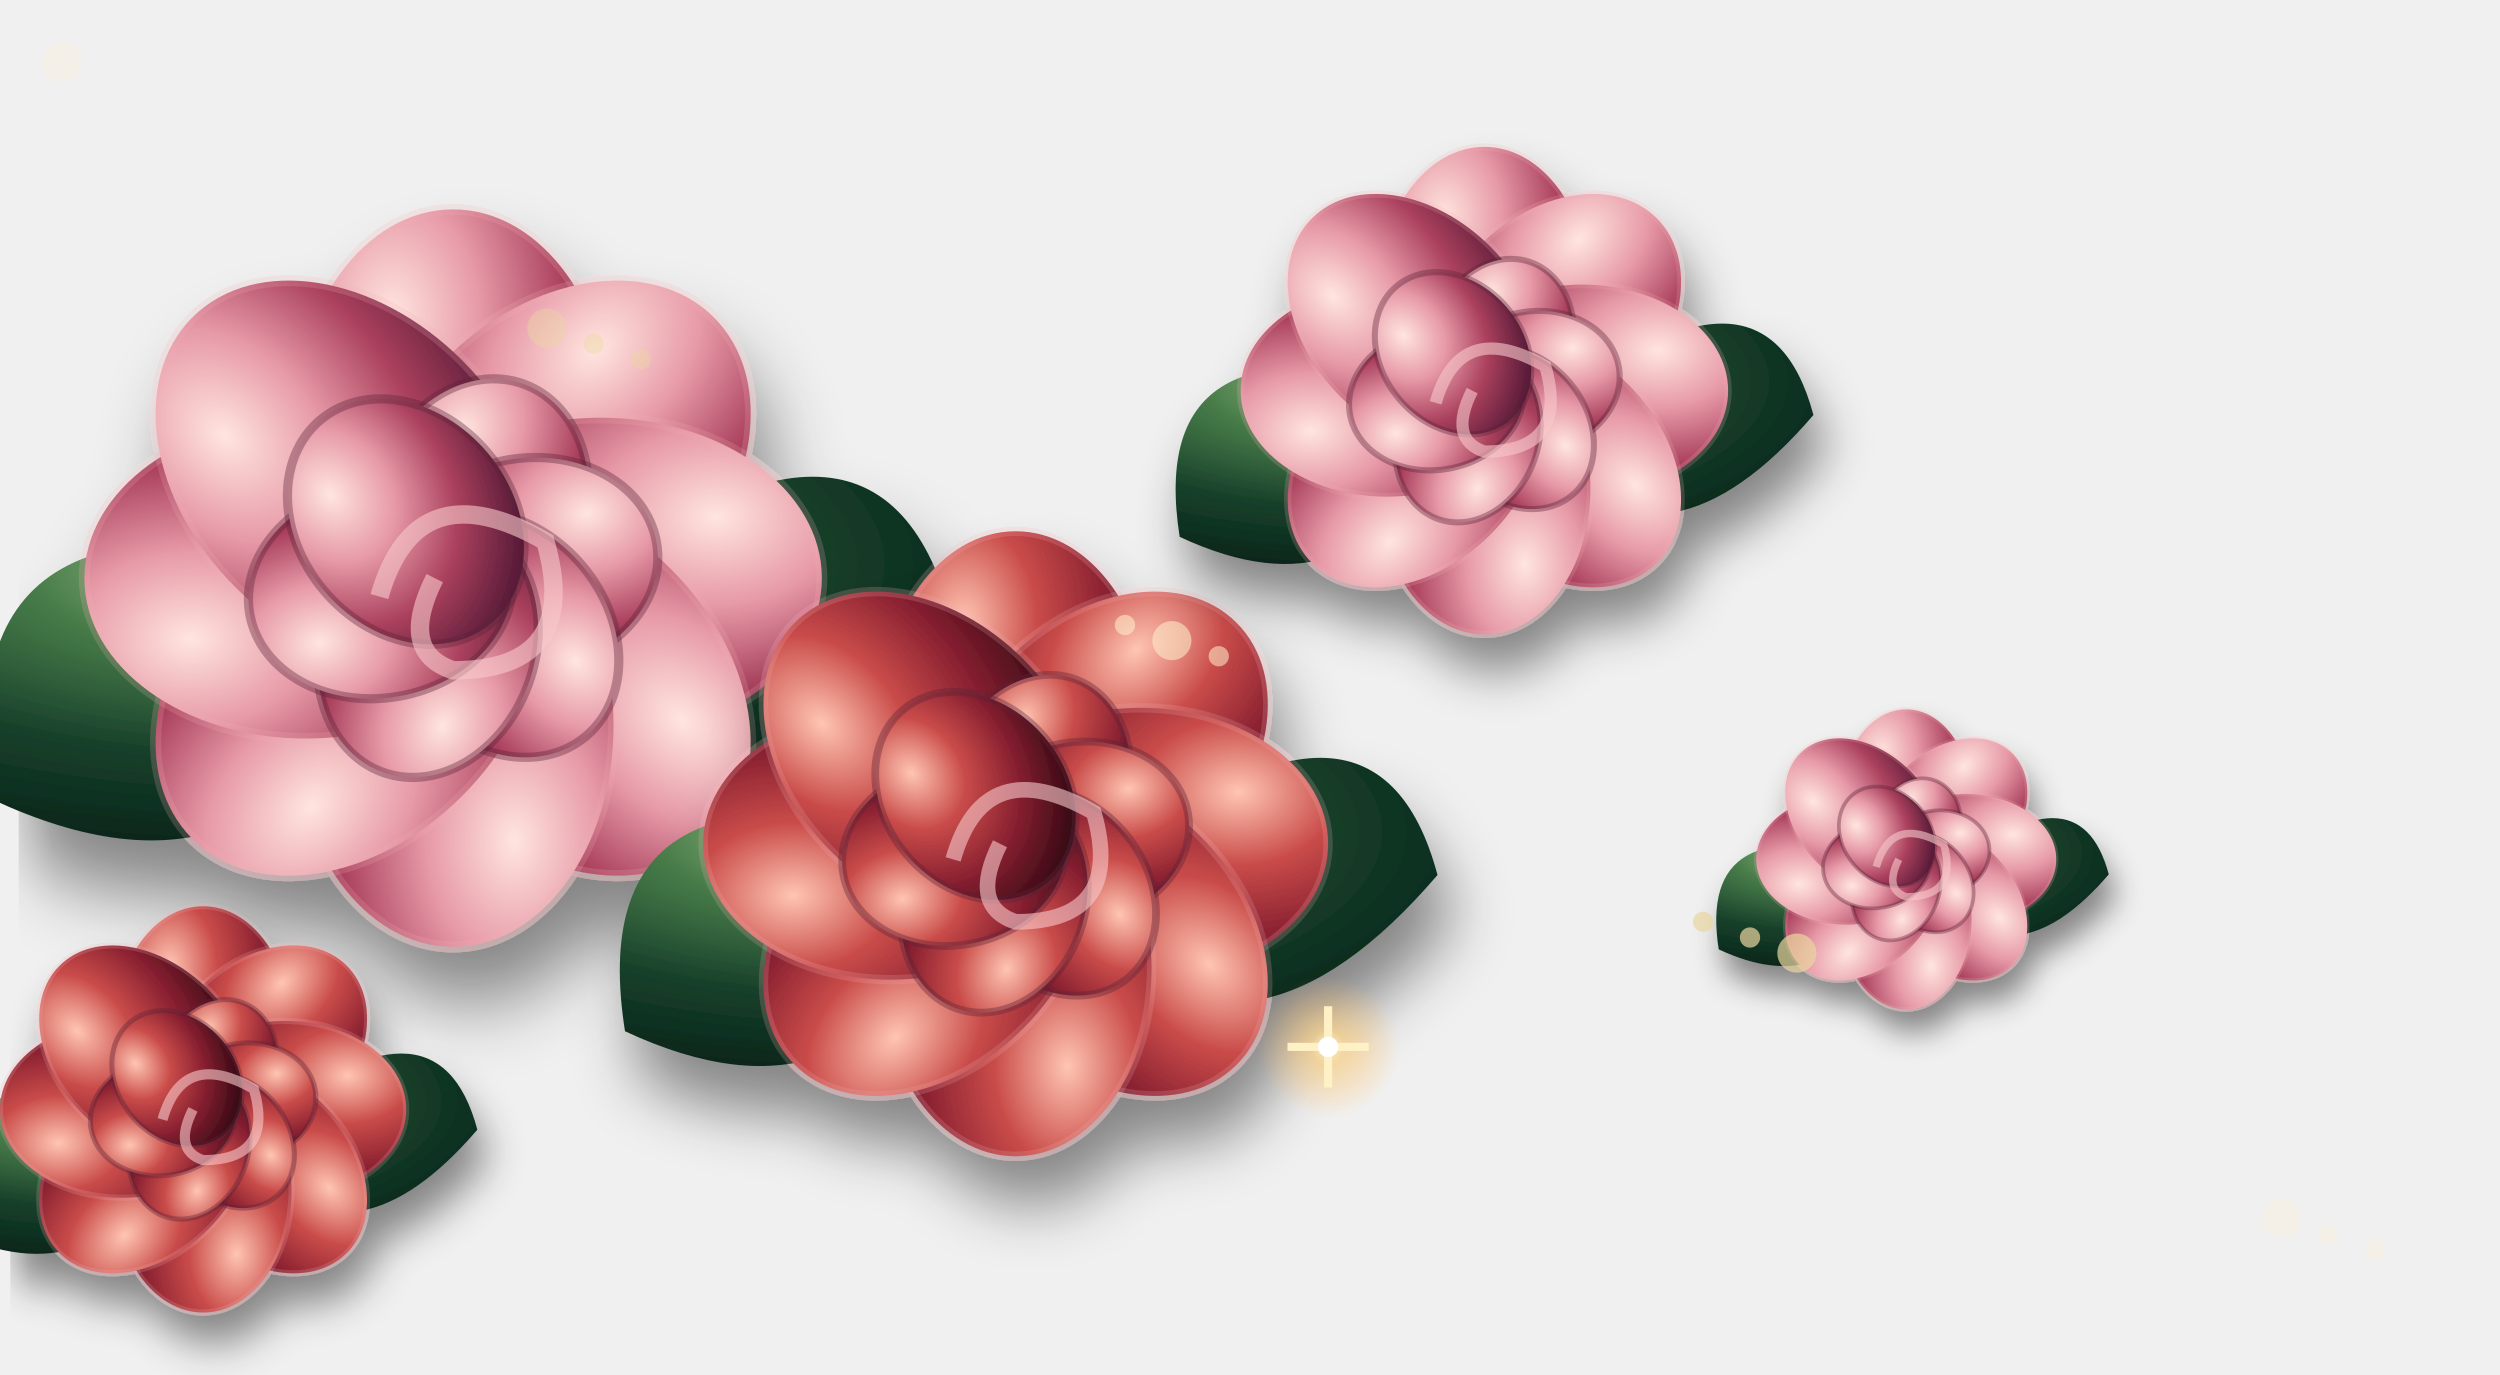
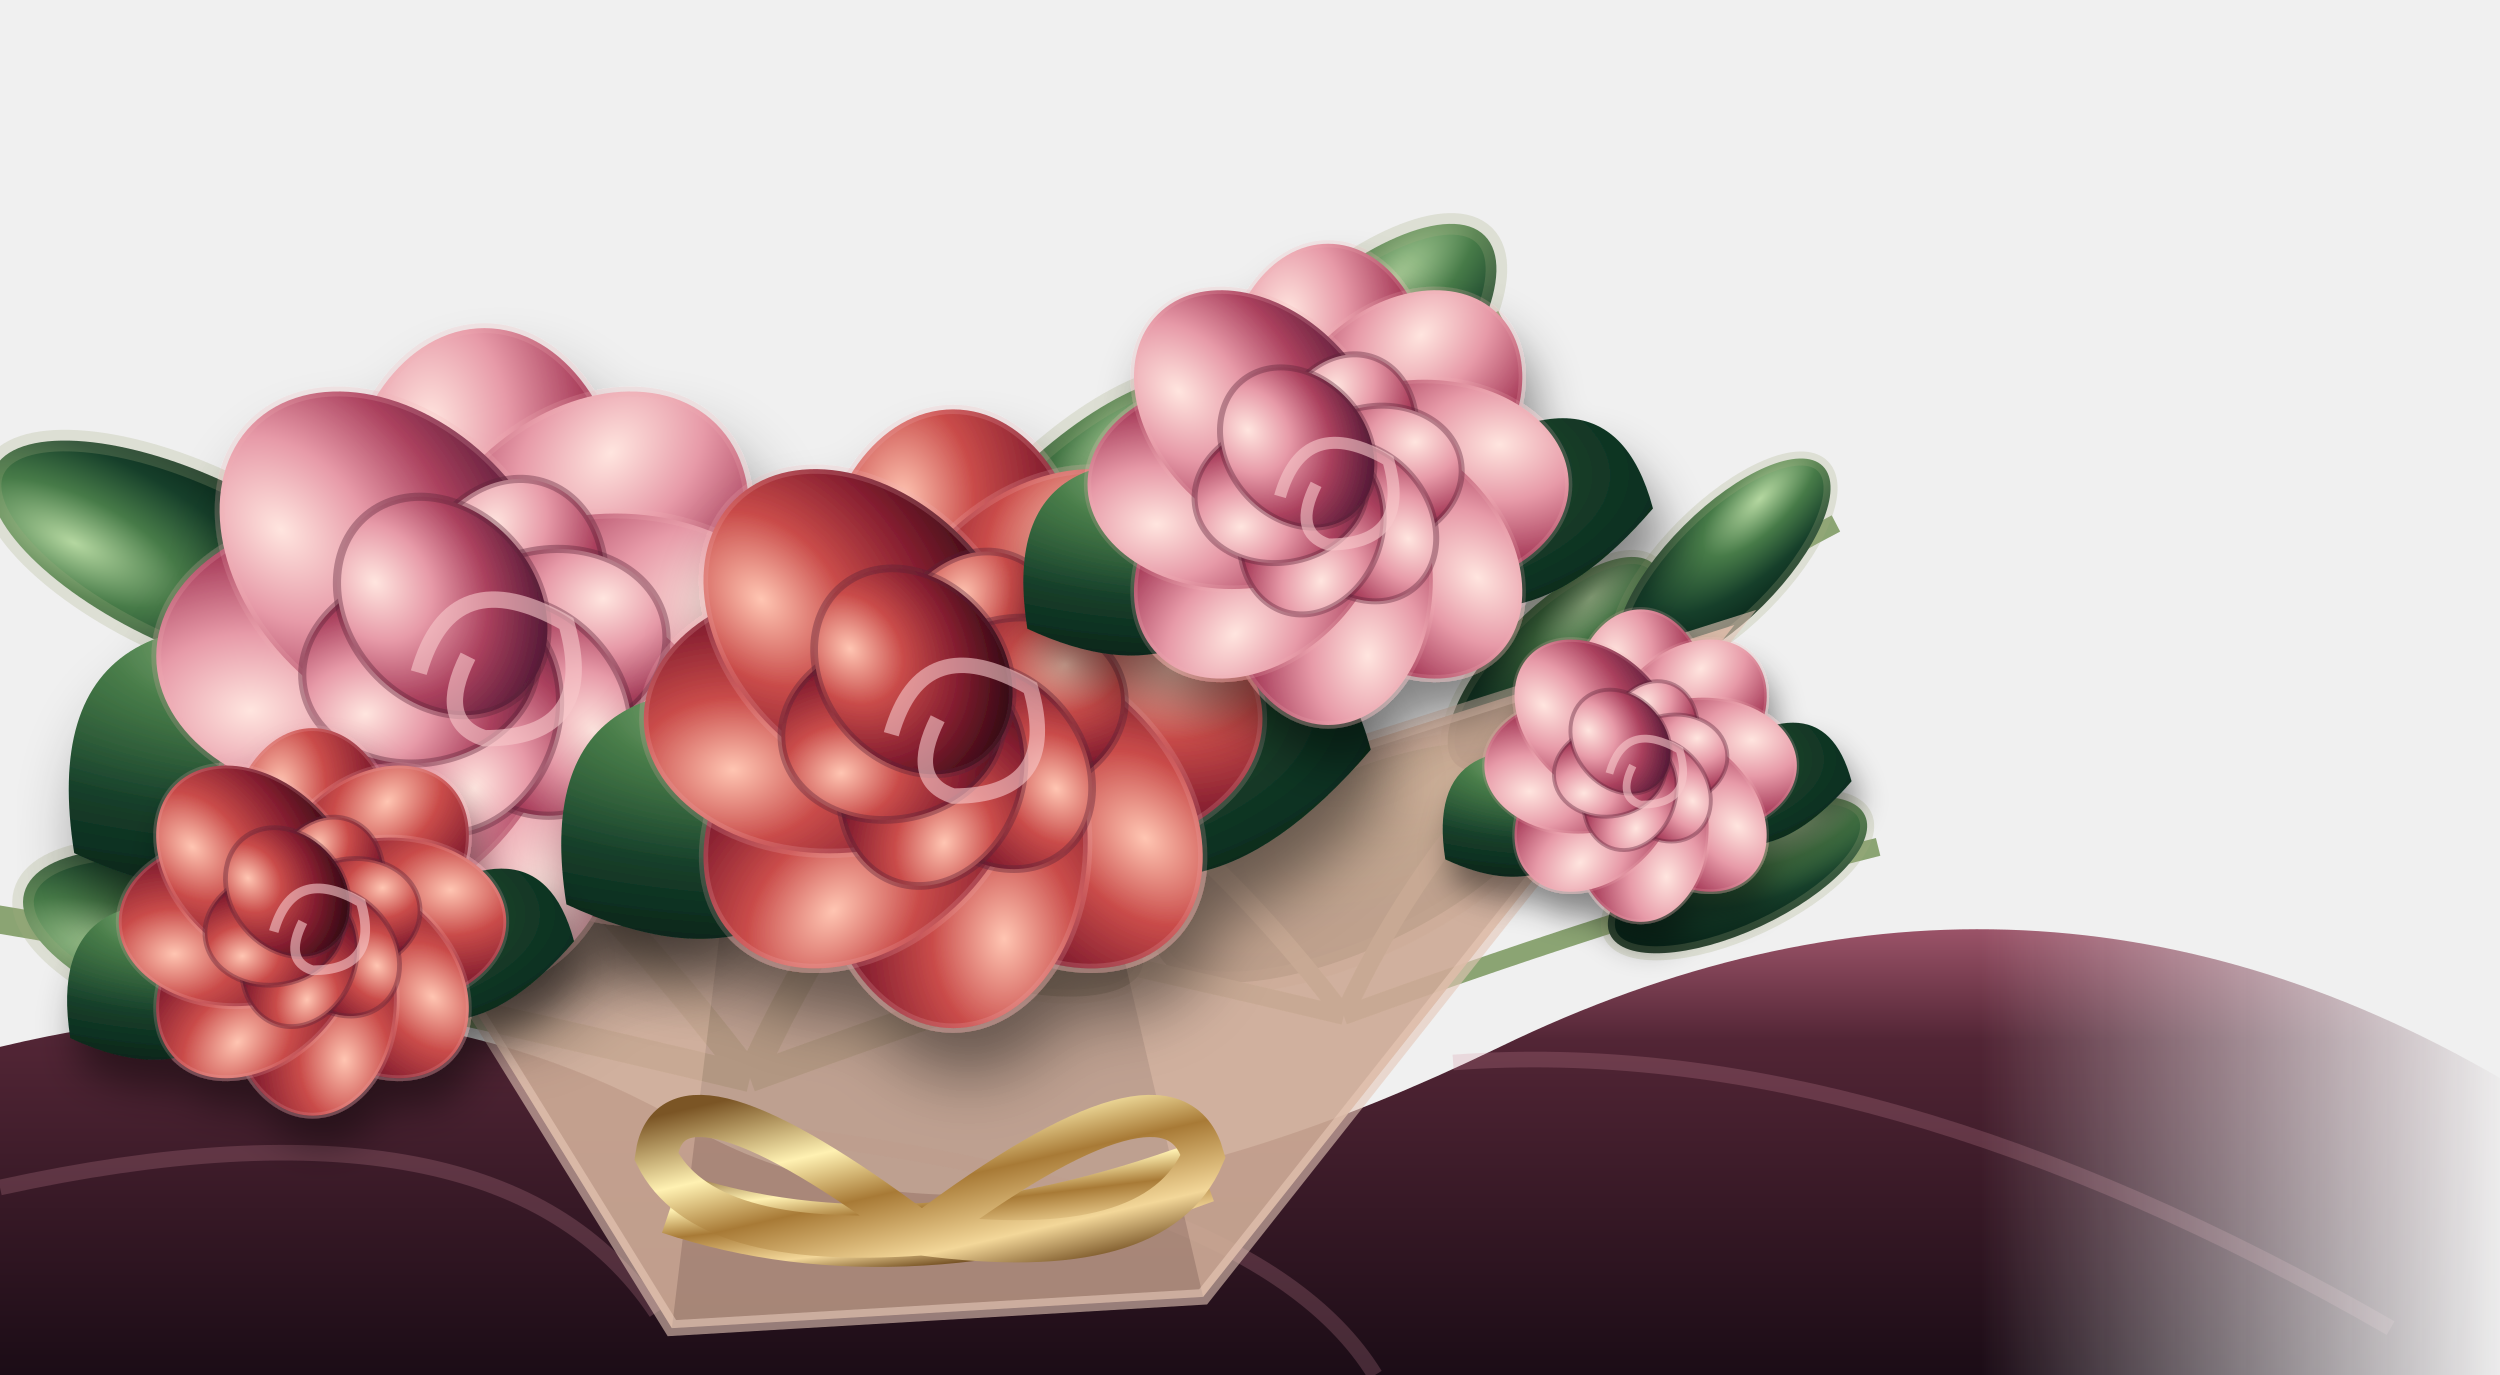
<svg xmlns="http://www.w3.org/2000/svg" viewBox="0 0 160 88" aria-hidden="true">
  <defs>
    <radialGradient id="gold" cx="31%" cy="24%" r="81%">
      <stop offset="0" stop-color="#fff6cf" />
      <stop offset="0.333" stop-color="#e1bf72" />
      <stop offset="0.667" stop-color="#a57528" />
      <stop offset="1" stop-color="#52320f" />
    </radialGradient>
    <radialGradient id="silver" cx="31%" cy="24%" r="81%">
      <stop offset="0" stop-color="#ffffff" />
      <stop offset="0.333" stop-color="#cdd4db" />
      <stop offset="0.667" stop-color="#7a8290" />
      <stop offset="1" stop-color="#373d48" />
    </radialGradient>
    <radialGradient id="red" cx="31%" cy="24%" r="81%">
      <stop offset="0" stop-color="#ffc5b2" />
      <stop offset="0.333" stop-color="#c94b49" />
      <stop offset="0.667" stop-color="#861f30" />
      <stop offset="1" stop-color="#350914" />
    </radialGradient>
    <radialGradient id="pink" cx="31%" cy="24%" r="81%">
      <stop offset="0" stop-color="#ffe5df" />
      <stop offset="0.333" stop-color="#e79aa8" />
      <stop offset="0.667" stop-color="#aa405d" />
      <stop offset="1" stop-color="#581b38" />
    </radialGradient>
    <radialGradient id="orange" cx="31%" cy="24%" r="81%">
      <stop offset="0" stop-color="#ffe0a1" />
      <stop offset="0.333" stop-color="#f4a33f" />
      <stop offset="0.667" stop-color="#bb4c10" />
      <stop offset="1" stop-color="#522108" />
    </radialGradient>
    <radialGradient id="green" cx="31%" cy="24%" r="81%">
      <stop offset="0" stop-color="#b4d7a0" />
      <stop offset="0.333" stop-color="#477b48" />
      <stop offset="0.667" stop-color="#163f2a" />
      <stop offset="1" stop-color="#072318" />
    </radialGradient>
    <radialGradient id="chocolate" cx="31%" cy="24%" r="81%">
      <stop offset="0" stop-color="#d9ac88" />
      <stop offset="0.333" stop-color="#925a3b" />
      <stop offset="0.667" stop-color="#502818" />
      <stop offset="1" stop-color="#1c0e09" />
    </radialGradient>
    <radialGradient id="navy" cx="31%" cy="24%" r="81%">
      <stop offset="0" stop-color="#b4c9e3" />
      <stop offset="0.333" stop-color="#557393" />
      <stop offset="0.667" stop-color="#243a55" />
      <stop offset="1" stop-color="#101e30" />
    </radialGradient>
    <radialGradient id="purple" cx="31%" cy="24%" r="81%">
      <stop offset="0" stop-color="#e3bde7" />
      <stop offset="0.333" stop-color="#9160ad" />
      <stop offset="0.667" stop-color="#59306e" />
      <stop offset="1" stop-color="#281332" />
    </radialGradient>
    <linearGradient id="metal" x2="1" y2="1">
      <stop stop-color="#7b5525" />
      <stop offset=".3" stop-color="#fff1b2" />
      <stop offset=".52" stop-color="#a87a36" />
      <stop offset=".8" stop-color="#f3d799" />
      <stop offset="1" stop-color="#694418" />
    </linearGradient>
    <filter id="shadow" x="-35%" y="-35%" width="170%" height="170%">
      <feDropShadow dx="1" dy="3" stdDeviation="2" flood-color="#000" flood-opacity=".45" />
    </filter>
    <radialGradient id="light">
      <stop stop-color="#fff9d5" stop-opacity=".95" />
      <stop offset=".25" stop-color="#ffcf78" stop-opacity=".6" />
      <stop offset="1" stop-color="#ffbe66" stop-opacity="0" />
    </radialGradient>
+     <linearGradient id="rock" x2=".7" y2="1">
+       <stop stop-color="#47404e" />
+       <stop offset=".5" stop-color="#211d27" />
+       <stop offset="1" stop-color="#090a10" />
+     </linearGradient>
+     <linearGradient id="castle" x2="1" y2=".4">
+       <stop stop-color="#46404c" />
+       <stop offset=".45" stop-color="#201d26" />
+       <stop offset="1" stop-color="#090a0f" />
+     </linearGradient>
+     <linearGradient id="stone" x2=".15" y2="1">
+       <stop stop-color="#79726b" />
+       <stop offset=".22" stop-color="#3c373c" />
+       <stop offset="1" stop-color="#15141b" />
+     </linearGradient>
+     <linearGradient id="velvet" x2="0" y2="1">
+       <stop stop-color="#9b5368" />
+       <stop offset=".25" stop-color="#522535" />
+       <stop offset="1" stop-color="#1b0c16" />
+     </linearGradient>
+     <linearGradient id="snow" x2="0" y2="1">
+       <stop stop-color="#f4eee2" />
+       <stop offset=".35" stop-color="#b9c7c9" />
+       <stop offset="1" stop-color="#506264" />
+     </linearGradient>
+     <linearGradient id="wood" x2="0" y2="1">
+       <stop stop-color="#b18557" />
+       <stop offset=".12" stop-color="#68482f" />
+       <stop offset="1" stop-color="#231b17" />
+     </linearGradient>
+     <radialGradient id="contact">
+       <stop stop-color="#000" stop-opacity=".78" />
+       <stop offset="1" stop-color="#000" stop-opacity="0" />
+     </radialGradient>
+     <radialGradient id="moon">
+       <stop stop-color="#fff2d4" />
+       <stop offset=".7" stop-color="#d3ae79" />
+       <stop offset="1" stop-color="#a37d4e" />
+     </radialGradient>
+     <linearGradient id="basket" x2="0" y2="1">
+       <stop stop-color="#e2bd8a" />
+       <stop offset=".5" stop-color="#96673c" />
+       <stop offset="1" stop-color="#4b2d1e" />
+     </linearGradient>
+     <linearGradient id="fade" x2="1" y2="0">
+       <stop offset="0" stop-color="white" />
+       <stop offset=".79" stop-color="white" />
+       <stop offset="1" stop-color="black" />
+     </linearGradient>
+     <mask id="edge">
+       <rect width="160" height="88" fill="url(#fade)" />
+     </mask>
  </defs>
-   <g transform="translate(29 37) scale(1.18)" filter="url(#shadow)">
-     <path d="M-4 0Q-28-7-25 12Q-10 19-4 4M5 2Q23-13 27 2Q15 16 5 6" fill="url(#green)" />
-     <ellipse cx="0" cy="-8" rx="8.7" ry="12" transform="rotate(0)" fill="url(#pink)" stroke="#f4afb5" stroke-opacity=".2" stroke-width=".6" />
-     <ellipse cx="0" cy="-8" rx="8.7" ry="12" transform="rotate(45)" fill="url(#pink)" stroke="#f4afb5" stroke-opacity=".2" stroke-width=".6" />
-     <ellipse cx="0" cy="-8" rx="8.7" ry="12" transform="rotate(90)" fill="url(#pink)" stroke="#f4afb5" stroke-opacity=".2" stroke-width=".6" />
-     <ellipse cx="0" cy="-8" rx="8.7" ry="12" transform="rotate(135)" fill="url(#pink)" stroke="#f4afb5" stroke-opacity=".2" stroke-width=".6" />
-     <ellipse cx="0" cy="-8" rx="8.7" ry="12" transform="rotate(180)" fill="url(#pink)" stroke="#f4afb5" stroke-opacity=".2" stroke-width=".6" />
-     <ellipse cx="0" cy="-8" rx="8.7" ry="12" transform="rotate(225)" fill="url(#pink)" stroke="#f4afb5" stroke-opacity=".2" stroke-width=".6" />
-     <ellipse cx="0" cy="-8" rx="8.7" ry="12" transform="rotate(270)" fill="url(#pink)" stroke="#f4afb5" stroke-opacity=".2" stroke-width=".6" />
-     <ellipse cx="0" cy="-8" rx="8.7" ry="12" transform="rotate(315)" fill="url(#pink)" stroke="#f4afb5" stroke-opacity=".2" stroke-width=".6" />
-     <ellipse cx="0" cy="-4" rx="5.8" ry="7.2" transform="rotate(20)" fill="url(#pink)" stroke="#5a2438" stroke-opacity=".38" stroke-width=".5" />
-     <ellipse cx="0" cy="-4" rx="5.8" ry="7.2" transform="rotate(80)" fill="url(#pink)" stroke="#5a2438" stroke-opacity=".38" stroke-width=".5" />
-     <ellipse cx="0" cy="-4" rx="5.8" ry="7.2" transform="rotate(140)" fill="url(#pink)" stroke="#5a2438" stroke-opacity=".38" stroke-width=".5" />
-     <ellipse cx="0" cy="-4" rx="5.8" ry="7.2" transform="rotate(200)" fill="url(#pink)" stroke="#5a2438" stroke-opacity=".38" stroke-width=".5" />
-     <ellipse cx="0" cy="-4" rx="5.8" ry="7.2" transform="rotate(260)" fill="url(#pink)" stroke="#5a2438" stroke-opacity=".38" stroke-width=".5" />
-     <ellipse cx="0" cy="-4" rx="5.8" ry="7.2" transform="rotate(320)" fill="url(#pink)" stroke="#5a2438" stroke-opacity=".38" stroke-width=".5" />
-     <path d="M-4 1Q-2-6 5-2Q7 5 0 5Q-3 4-1 0" fill="none" stroke="#f8c9cc" stroke-width="1" opacity=".6" />
-   </g>
-   <g transform="translate(65 54) scale(1)" filter="url(#shadow)">
-     <path d="M-4 0Q-28-7-25 12Q-10 19-4 4M5 2Q23-13 27 2Q15 16 5 6" fill="url(#green)" />
-     <ellipse cx="0" cy="-8" rx="8.7" ry="12" transform="rotate(0)" fill="url(#red)" stroke="#f4afb5" stroke-opacity=".2" stroke-width=".6" />
-     <ellipse cx="0" cy="-8" rx="8.7" ry="12" transform="rotate(45)" fill="url(#red)" stroke="#f4afb5" stroke-opacity=".2" stroke-width=".6" />
-     <ellipse cx="0" cy="-8" rx="8.7" ry="12" transform="rotate(90)" fill="url(#red)" stroke="#f4afb5" stroke-opacity=".2" stroke-width=".6" />
-     <ellipse cx="0" cy="-8" rx="8.7" ry="12" transform="rotate(135)" fill="url(#red)" stroke="#f4afb5" stroke-opacity=".2" stroke-width=".6" />
-     <ellipse cx="0" cy="-8" rx="8.7" ry="12" transform="rotate(180)" fill="url(#red)" stroke="#f4afb5" stroke-opacity=".2" stroke-width=".6" />
-     <ellipse cx="0" cy="-8" rx="8.7" ry="12" transform="rotate(225)" fill="url(#red)" stroke="#f4afb5" stroke-opacity=".2" stroke-width=".6" />
-     <ellipse cx="0" cy="-8" rx="8.7" ry="12" transform="rotate(270)" fill="url(#red)" stroke="#f4afb5" stroke-opacity=".2" stroke-width=".6" />
-     <ellipse cx="0" cy="-8" rx="8.7" ry="12" transform="rotate(315)" fill="url(#red)" stroke="#f4afb5" stroke-opacity=".2" stroke-width=".6" />
-     <ellipse cx="0" cy="-4" rx="5.8" ry="7.2" transform="rotate(20)" fill="url(#red)" stroke="#5a2438" stroke-opacity=".38" stroke-width=".5" />
-     <ellipse cx="0" cy="-4" rx="5.8" ry="7.2" transform="rotate(80)" fill="url(#red)" stroke="#5a2438" stroke-opacity=".38" stroke-width=".5" />
-     <ellipse cx="0" cy="-4" rx="5.8" ry="7.2" transform="rotate(140)" fill="url(#red)" stroke="#5a2438" stroke-opacity=".38" stroke-width=".5" />
-     <ellipse cx="0" cy="-4" rx="5.8" ry="7.2" transform="rotate(200)" fill="url(#red)" stroke="#5a2438" stroke-opacity=".38" stroke-width=".5" />
-     <ellipse cx="0" cy="-4" rx="5.8" ry="7.2" transform="rotate(260)" fill="url(#red)" stroke="#5a2438" stroke-opacity=".38" stroke-width=".5" />
-     <ellipse cx="0" cy="-4" rx="5.8" ry="7.2" transform="rotate(320)" fill="url(#red)" stroke="#5a2438" stroke-opacity=".38" stroke-width=".5" />
-     <path d="M-4 1Q-2-6 5-2Q7 5 0 5Q-3 4-1 0" fill="none" stroke="#f8c9cc" stroke-width="1" opacity=".6" />
-   </g>
-   <g transform="translate(95 25) scale(0.78)" filter="url(#shadow)">
-     <path d="M-4 0Q-28-7-25 12Q-10 19-4 4M5 2Q23-13 27 2Q15 16 5 6" fill="url(#green)" />
-     <ellipse cx="0" cy="-8" rx="8.7" ry="12" transform="rotate(0)" fill="url(#pink)" stroke="#f4afb5" stroke-opacity=".2" stroke-width=".6" />
-     <ellipse cx="0" cy="-8" rx="8.7" ry="12" transform="rotate(45)" fill="url(#pink)" stroke="#f4afb5" stroke-opacity=".2" stroke-width=".6" />
-     <ellipse cx="0" cy="-8" rx="8.7" ry="12" transform="rotate(90)" fill="url(#pink)" stroke="#f4afb5" stroke-opacity=".2" stroke-width=".6" />
-     <ellipse cx="0" cy="-8" rx="8.7" ry="12" transform="rotate(135)" fill="url(#pink)" stroke="#f4afb5" stroke-opacity=".2" stroke-width=".6" />
-     <ellipse cx="0" cy="-8" rx="8.7" ry="12" transform="rotate(180)" fill="url(#pink)" stroke="#f4afb5" stroke-opacity=".2" stroke-width=".6" />
-     <ellipse cx="0" cy="-8" rx="8.7" ry="12" transform="rotate(225)" fill="url(#pink)" stroke="#f4afb5" stroke-opacity=".2" stroke-width=".6" />
-     <ellipse cx="0" cy="-8" rx="8.7" ry="12" transform="rotate(270)" fill="url(#pink)" stroke="#f4afb5" stroke-opacity=".2" stroke-width=".6" />
-     <ellipse cx="0" cy="-8" rx="8.7" ry="12" transform="rotate(315)" fill="url(#pink)" stroke="#f4afb5" stroke-opacity=".2" stroke-width=".6" />
-     <ellipse cx="0" cy="-4" rx="5.8" ry="7.2" transform="rotate(20)" fill="url(#pink)" stroke="#5a2438" stroke-opacity=".38" stroke-width=".5" />
-     <ellipse cx="0" cy="-4" rx="5.8" ry="7.2" transform="rotate(80)" fill="url(#pink)" stroke="#5a2438" stroke-opacity=".38" stroke-width=".5" />
-     <ellipse cx="0" cy="-4" rx="5.8" ry="7.2" transform="rotate(140)" fill="url(#pink)" stroke="#5a2438" stroke-opacity=".38" stroke-width=".5" />
-     <ellipse cx="0" cy="-4" rx="5.8" ry="7.2" transform="rotate(200)" fill="url(#pink)" stroke="#5a2438" stroke-opacity=".38" stroke-width=".5" />
-     <ellipse cx="0" cy="-4" rx="5.8" ry="7.2" transform="rotate(260)" fill="url(#pink)" stroke="#5a2438" stroke-opacity=".38" stroke-width=".5" />
-     <ellipse cx="0" cy="-4" rx="5.8" ry="7.2" transform="rotate(320)" fill="url(#pink)" stroke="#5a2438" stroke-opacity=".38" stroke-width=".5" />
-     <path d="M-4 1Q-2-6 5-2Q7 5 0 5Q-3 4-1 0" fill="none" stroke="#f8c9cc" stroke-width="1" opacity=".6" />
-   </g>
-   <g transform="translate(13 71) scale(0.65)" filter="url(#shadow)">
-     <path d="M-4 0Q-28-7-25 12Q-10 19-4 4M5 2Q23-13 27 2Q15 16 5 6" fill="url(#green)" />
-     <ellipse cx="0" cy="-8" rx="8.7" ry="12" transform="rotate(0)" fill="url(#red)" stroke="#f4afb5" stroke-opacity=".2" stroke-width=".6" />
-     <ellipse cx="0" cy="-8" rx="8.7" ry="12" transform="rotate(45)" fill="url(#red)" stroke="#f4afb5" stroke-opacity=".2" stroke-width=".6" />
-     <ellipse cx="0" cy="-8" rx="8.7" ry="12" transform="rotate(90)" fill="url(#red)" stroke="#f4afb5" stroke-opacity=".2" stroke-width=".6" />
-     <ellipse cx="0" cy="-8" rx="8.7" ry="12" transform="rotate(135)" fill="url(#red)" stroke="#f4afb5" stroke-opacity=".2" stroke-width=".6" />
-     <ellipse cx="0" cy="-8" rx="8.7" ry="12" transform="rotate(180)" fill="url(#red)" stroke="#f4afb5" stroke-opacity=".2" stroke-width=".6" />
-     <ellipse cx="0" cy="-8" rx="8.7" ry="12" transform="rotate(225)" fill="url(#red)" stroke="#f4afb5" stroke-opacity=".2" stroke-width=".6" />
-     <ellipse cx="0" cy="-8" rx="8.7" ry="12" transform="rotate(270)" fill="url(#red)" stroke="#f4afb5" stroke-opacity=".2" stroke-width=".6" />
-     <ellipse cx="0" cy="-8" rx="8.7" ry="12" transform="rotate(315)" fill="url(#red)" stroke="#f4afb5" stroke-opacity=".2" stroke-width=".6" />
-     <ellipse cx="0" cy="-4" rx="5.8" ry="7.2" transform="rotate(20)" fill="url(#red)" stroke="#5a2438" stroke-opacity=".38" stroke-width=".5" />
-     <ellipse cx="0" cy="-4" rx="5.8" ry="7.2" transform="rotate(80)" fill="url(#red)" stroke="#5a2438" stroke-opacity=".38" stroke-width=".5" />
-     <ellipse cx="0" cy="-4" rx="5.8" ry="7.2" transform="rotate(140)" fill="url(#red)" stroke="#5a2438" stroke-opacity=".38" stroke-width=".5" />
-     <ellipse cx="0" cy="-4" rx="5.8" ry="7.2" transform="rotate(200)" fill="url(#red)" stroke="#5a2438" stroke-opacity=".38" stroke-width=".5" />
-     <ellipse cx="0" cy="-4" rx="5.8" ry="7.2" transform="rotate(260)" fill="url(#red)" stroke="#5a2438" stroke-opacity=".38" stroke-width=".5" />
-     <ellipse cx="0" cy="-4" rx="5.8" ry="7.2" transform="rotate(320)" fill="url(#red)" stroke="#5a2438" stroke-opacity=".38" stroke-width=".5" />
-     <path d="M-4 1Q-2-6 5-2Q7 5 0 5Q-3 4-1 0" fill="none" stroke="#f8c9cc" stroke-width="1" opacity=".6" />
-   </g>
-   <g transform="translate(122 55) scale(0.48)" filter="url(#shadow)">
-     <path d="M-4 0Q-28-7-25 12Q-10 19-4 4M5 2Q23-13 27 2Q15 16 5 6" fill="url(#green)" />
-     <ellipse cx="0" cy="-8" rx="8.7" ry="12" transform="rotate(0)" fill="url(#pink)" stroke="#f4afb5" stroke-opacity=".2" stroke-width=".6" />
-     <ellipse cx="0" cy="-8" rx="8.7" ry="12" transform="rotate(45)" fill="url(#pink)" stroke="#f4afb5" stroke-opacity=".2" stroke-width=".6" />
-     <ellipse cx="0" cy="-8" rx="8.7" ry="12" transform="rotate(90)" fill="url(#pink)" stroke="#f4afb5" stroke-opacity=".2" stroke-width=".6" />
-     <ellipse cx="0" cy="-8" rx="8.7" ry="12" transform="rotate(135)" fill="url(#pink)" stroke="#f4afb5" stroke-opacity=".2" stroke-width=".6" />
-     <ellipse cx="0" cy="-8" rx="8.7" ry="12" transform="rotate(180)" fill="url(#pink)" stroke="#f4afb5" stroke-opacity=".2" stroke-width=".6" />
-     <ellipse cx="0" cy="-8" rx="8.7" ry="12" transform="rotate(225)" fill="url(#pink)" stroke="#f4afb5" stroke-opacity=".2" stroke-width=".6" />
-     <ellipse cx="0" cy="-8" rx="8.7" ry="12" transform="rotate(270)" fill="url(#pink)" stroke="#f4afb5" stroke-opacity=".2" stroke-width=".6" />
-     <ellipse cx="0" cy="-8" rx="8.7" ry="12" transform="rotate(315)" fill="url(#pink)" stroke="#f4afb5" stroke-opacity=".2" stroke-width=".6" />
-     <ellipse cx="0" cy="-4" rx="5.8" ry="7.2" transform="rotate(20)" fill="url(#pink)" stroke="#5a2438" stroke-opacity=".38" stroke-width=".5" />
-     <ellipse cx="0" cy="-4" rx="5.8" ry="7.2" transform="rotate(80)" fill="url(#pink)" stroke="#5a2438" stroke-opacity=".38" stroke-width=".5" />
-     <ellipse cx="0" cy="-4" rx="5.8" ry="7.2" transform="rotate(140)" fill="url(#pink)" stroke="#5a2438" stroke-opacity=".38" stroke-width=".5" />
-     <ellipse cx="0" cy="-4" rx="5.8" ry="7.2" transform="rotate(200)" fill="url(#pink)" stroke="#5a2438" stroke-opacity=".38" stroke-width=".5" />
-     <ellipse cx="0" cy="-4" rx="5.8" ry="7.2" transform="rotate(260)" fill="url(#pink)" stroke="#5a2438" stroke-opacity=".38" stroke-width=".5" />
-     <ellipse cx="0" cy="-4" rx="5.8" ry="7.2" transform="rotate(320)" fill="url(#pink)" stroke="#5a2438" stroke-opacity=".38" stroke-width=".5" />
-     <path d="M-4 1Q-2-6 5-2Q7 5 0 5Q-3 4-1 0" fill="none" stroke="#f8c9cc" stroke-width="1" opacity=".6" />
-   </g>
-   <circle cx="4" cy="4" r="1.25" fill="#fff1cc" opacity="0.25" />
-   <circle cx="41" cy="23" r="0.65" fill="#ead6a0" opacity="0.4" />
-   <circle cx="78" cy="42" r="0.65" fill="#fff1cc" opacity="0.55" />
-   <circle cx="115" cy="61" r="1.25" fill="#ead6a0" opacity="0.7" />
-   <circle cx="152" cy="80" r="0.65" fill="#fff1cc" opacity="0.25" />
-   <circle cx="38" cy="22" r="0.65" fill="#ead6a0" opacity="0.4" />
-   <circle cx="75" cy="41" r="1.25" fill="#fff1cc" opacity="0.55" />
-   <circle cx="112" cy="60" r="0.65" fill="#ead6a0" opacity="0.7" />
-   <circle cx="149" cy="79" r="0.65" fill="#fff1cc" opacity="0.25" />
-   <circle cx="35" cy="21" r="1.25" fill="#ead6a0" opacity="0.4" />
-   <circle cx="72" cy="40" r="0.65" fill="#fff1cc" opacity="0.55" />
-   <circle cx="109" cy="59" r="0.65" fill="#ead6a0" opacity="0.7" />
-   <circle cx="146" cy="78" r="1.25" fill="#fff1cc" opacity="0.25" />
-   <g transform="translate(85 67) scale(0.65)">
-     <circle r="7" fill="url(#light)" />
-     <path d="M-4 0H4M0-4V4" stroke="#fff1c6" stroke-width=".8" />
-     <circle r="1" fill="#fff" />
+   <g mask="url(#edge)">
+     <path d="M0 67Q25 61 44 72T96 67T160 69V88H0Z" fill="url(#velvet)" />
+     <g stroke="#d08c9f" stroke-opacity=".23" fill="none">
+       <path d="M0 76Q32 69 42 84M44 72Q80 75 88 88M93 68Q120 66 153 85" />
+     </g>
+     <g transform="translate(48 69) scale(1.38)">
+       <path d="M0 0Q-12-16-30-26M0 0Q10-22 35-35M0 0Q-25-6-39-8M0 0Q22-8 38-12" fill="none" stroke="#8ba473" stroke-width="1.3" />
+       <ellipse cx="-15" cy="-19" rx="4" ry="10" transform="rotate(-35 -15 -19)" fill="url(#green)" stroke="#a6ad80" stroke-opacity=".25" />
+       <ellipse cx="-26" cy="-24" rx="4" ry="10" transform="rotate(-65 -26 -24)" fill="url(#green)" stroke="#a6ad80" stroke-opacity=".25" />
+       <ellipse cx="15" cy="-25" rx="4" ry="10" transform="rotate(45 15 -25)" fill="url(#green)" stroke="#a6ad80" stroke-opacity=".25" />
+       <ellipse cx="27" cy="-32" rx="4" ry="10" transform="rotate(45 27 -32)" fill="url(#green)" stroke="#a6ad80" stroke-opacity=".25" />
+       <ellipse cx="-24" cy="-6" rx="4" ry="10" transform="rotate(-75 -24 -6)" fill="url(#green)" stroke="#a6ad80" stroke-opacity=".25" />
+       <ellipse cx="28" cy="-10" rx="4" ry="10" transform="rotate(65 28 -10)" fill="url(#green)" stroke="#a6ad80" stroke-opacity=".25" />
+     </g>
+     <g transform="translate(86 65) scale(0.9)">
+       <path d="M0 0Q-12-16-30-26M0 0Q10-22 35-35M0 0Q-25-6-39-8M0 0Q22-8 38-12" fill="none" stroke="#8ba473" stroke-width="1.3" />
+       <ellipse cx="-15" cy="-19" rx="4" ry="10" transform="rotate(-35 -15 -19)" fill="url(#green)" stroke="#a6ad80" stroke-opacity=".25" />
+       <ellipse cx="-26" cy="-24" rx="4" ry="10" transform="rotate(-65 -26 -24)" fill="url(#green)" stroke="#a6ad80" stroke-opacity=".25" />
+       <ellipse cx="15" cy="-25" rx="4" ry="10" transform="rotate(45 15 -25)" fill="url(#green)" stroke="#a6ad80" stroke-opacity=".25" />
+       <ellipse cx="27" cy="-32" rx="4" ry="10" transform="rotate(45 27 -32)" fill="url(#green)" stroke="#a6ad80" stroke-opacity=".25" />
+       <ellipse cx="-24" cy="-6" rx="4" ry="10" transform="rotate(-75 -24 -6)" fill="url(#green)" stroke="#a6ad80" stroke-opacity=".25" />
+       <ellipse cx="28" cy="-10" rx="4" ry="10" transform="rotate(65 28 -10)" fill="url(#green)" stroke="#a6ad80" stroke-opacity=".25" />
+     </g>
+     <path d="M17 43L43 85 77 83 111 40 70 53 47 52Z" fill="#b89684" fill-opacity=".88" stroke="#e5c6b7" stroke-opacity=".6" />
+     <path d="M17 43L47 52 43 85M111 40L70 53 77 83" fill="#f0cbb6" fill-opacity=".35" />
+     <g transform="translate(31 42) rotate(0) scale(1.05)" filter="url(#shadow)">
+       <path d="M-4 0Q-28-7-25 12Q-10 19-4 4M5 2Q23-13 27 2Q15 16 5 6" fill="url(#green)" />
+       <ellipse cx="0" cy="-8" rx="8.7" ry="12" transform="rotate(0)" fill="url(#pink)" stroke="#f4afb5" stroke-opacity=".2" stroke-width=".6" />
+       <ellipse cx="0" cy="-8" rx="8.7" ry="12" transform="rotate(45)" fill="url(#pink)" stroke="#f4afb5" stroke-opacity=".2" stroke-width=".6" />
+       <ellipse cx="0" cy="-8" rx="8.7" ry="12" transform="rotate(90)" fill="url(#pink)" stroke="#f4afb5" stroke-opacity=".2" stroke-width=".6" />
+       <ellipse cx="0" cy="-8" rx="8.7" ry="12" transform="rotate(135)" fill="url(#pink)" stroke="#f4afb5" stroke-opacity=".2" stroke-width=".6" />
+       <ellipse cx="0" cy="-8" rx="8.7" ry="12" transform="rotate(180)" fill="url(#pink)" stroke="#f4afb5" stroke-opacity=".2" stroke-width=".6" />
+       <ellipse cx="0" cy="-8" rx="8.7" ry="12" transform="rotate(225)" fill="url(#pink)" stroke="#f4afb5" stroke-opacity=".2" stroke-width=".6" />
+       <ellipse cx="0" cy="-8" rx="8.7" ry="12" transform="rotate(270)" fill="url(#pink)" stroke="#f4afb5" stroke-opacity=".2" stroke-width=".6" />
+       <ellipse cx="0" cy="-8" rx="8.7" ry="12" transform="rotate(315)" fill="url(#pink)" stroke="#f4afb5" stroke-opacity=".2" stroke-width=".6" />
+       <ellipse cx="0" cy="-4" rx="5.8" ry="7.2" transform="rotate(20)" fill="url(#pink)" stroke="#5a2438" stroke-opacity=".38" stroke-width=".5" />
+       <ellipse cx="0" cy="-4" rx="5.8" ry="7.2" transform="rotate(80)" fill="url(#pink)" stroke="#5a2438" stroke-opacity=".38" stroke-width=".5" />
+       <ellipse cx="0" cy="-4" rx="5.8" ry="7.2" transform="rotate(140)" fill="url(#pink)" stroke="#5a2438" stroke-opacity=".38" stroke-width=".5" />
+       <ellipse cx="0" cy="-4" rx="5.8" ry="7.2" transform="rotate(200)" fill="url(#pink)" stroke="#5a2438" stroke-opacity=".38" stroke-width=".5" />
+       <ellipse cx="0" cy="-4" rx="5.8" ry="7.2" transform="rotate(260)" fill="url(#pink)" stroke="#5a2438" stroke-opacity=".38" stroke-width=".5" />
+       <ellipse cx="0" cy="-4" rx="5.8" ry="7.2" transform="rotate(320)" fill="url(#pink)" stroke="#5a2438" stroke-opacity=".38" stroke-width=".5" />
+       <path d="M-4 1Q-2-6 5-2Q7 5 0 5Q-3 4-1 0" fill="none" stroke="#f8c9cc" stroke-width="1" opacity=".6" />
+     </g>
+     <g transform="translate(61 46) rotate(0) scale(0.99)" filter="url(#shadow)">
+       <path d="M-4 0Q-28-7-25 12Q-10 19-4 4M5 2Q23-13 27 2Q15 16 5 6" fill="url(#green)" />
+       <ellipse cx="0" cy="-8" rx="8.7" ry="12" transform="rotate(0)" fill="url(#red)" stroke="#f4afb5" stroke-opacity=".2" stroke-width=".6" />
+       <ellipse cx="0" cy="-8" rx="8.7" ry="12" transform="rotate(45)" fill="url(#red)" stroke="#f4afb5" stroke-opacity=".2" stroke-width=".6" />
+       <ellipse cx="0" cy="-8" rx="8.7" ry="12" transform="rotate(90)" fill="url(#red)" stroke="#f4afb5" stroke-opacity=".2" stroke-width=".6" />
+       <ellipse cx="0" cy="-8" rx="8.7" ry="12" transform="rotate(135)" fill="url(#red)" stroke="#f4afb5" stroke-opacity=".2" stroke-width=".6" />
+       <ellipse cx="0" cy="-8" rx="8.7" ry="12" transform="rotate(180)" fill="url(#red)" stroke="#f4afb5" stroke-opacity=".2" stroke-width=".6" />
+       <ellipse cx="0" cy="-8" rx="8.7" ry="12" transform="rotate(225)" fill="url(#red)" stroke="#f4afb5" stroke-opacity=".2" stroke-width=".6" />
+       <ellipse cx="0" cy="-8" rx="8.7" ry="12" transform="rotate(270)" fill="url(#red)" stroke="#f4afb5" stroke-opacity=".2" stroke-width=".6" />
+       <ellipse cx="0" cy="-8" rx="8.7" ry="12" transform="rotate(315)" fill="url(#red)" stroke="#f4afb5" stroke-opacity=".2" stroke-width=".6" />
+       <ellipse cx="0" cy="-4" rx="5.8" ry="7.2" transform="rotate(20)" fill="url(#red)" stroke="#5a2438" stroke-opacity=".38" stroke-width=".5" />
+       <ellipse cx="0" cy="-4" rx="5.8" ry="7.2" transform="rotate(80)" fill="url(#red)" stroke="#5a2438" stroke-opacity=".38" stroke-width=".5" />
+       <ellipse cx="0" cy="-4" rx="5.8" ry="7.2" transform="rotate(140)" fill="url(#red)" stroke="#5a2438" stroke-opacity=".38" stroke-width=".5" />
+       <ellipse cx="0" cy="-4" rx="5.8" ry="7.2" transform="rotate(200)" fill="url(#red)" stroke="#5a2438" stroke-opacity=".38" stroke-width=".5" />
+       <ellipse cx="0" cy="-4" rx="5.8" ry="7.2" transform="rotate(260)" fill="url(#red)" stroke="#5a2438" stroke-opacity=".38" stroke-width=".5" />
+       <ellipse cx="0" cy="-4" rx="5.8" ry="7.2" transform="rotate(320)" fill="url(#red)" stroke="#5a2438" stroke-opacity=".38" stroke-width=".5" />
+       <path d="M-4 1Q-2-6 5-2Q7 5 0 5Q-3 4-1 0" fill="none" stroke="#f8c9cc" stroke-width="1" opacity=".6" />
+     </g>
+     <g transform="translate(85 31) rotate(0) scale(0.77)" filter="url(#shadow)">
+       <path d="M-4 0Q-28-7-25 12Q-10 19-4 4M5 2Q23-13 27 2Q15 16 5 6" fill="url(#green)" />
+       <ellipse cx="0" cy="-8" rx="8.7" ry="12" transform="rotate(0)" fill="url(#pink)" stroke="#f4afb5" stroke-opacity=".2" stroke-width=".6" />
+       <ellipse cx="0" cy="-8" rx="8.7" ry="12" transform="rotate(45)" fill="url(#pink)" stroke="#f4afb5" stroke-opacity=".2" stroke-width=".6" />
+       <ellipse cx="0" cy="-8" rx="8.7" ry="12" transform="rotate(90)" fill="url(#pink)" stroke="#f4afb5" stroke-opacity=".2" stroke-width=".6" />
+       <ellipse cx="0" cy="-8" rx="8.7" ry="12" transform="rotate(135)" fill="url(#pink)" stroke="#f4afb5" stroke-opacity=".2" stroke-width=".6" />
+       <ellipse cx="0" cy="-8" rx="8.7" ry="12" transform="rotate(180)" fill="url(#pink)" stroke="#f4afb5" stroke-opacity=".2" stroke-width=".6" />
+       <ellipse cx="0" cy="-8" rx="8.7" ry="12" transform="rotate(225)" fill="url(#pink)" stroke="#f4afb5" stroke-opacity=".2" stroke-width=".6" />
+       <ellipse cx="0" cy="-8" rx="8.7" ry="12" transform="rotate(270)" fill="url(#pink)" stroke="#f4afb5" stroke-opacity=".2" stroke-width=".6" />
+       <ellipse cx="0" cy="-8" rx="8.7" ry="12" transform="rotate(315)" fill="url(#pink)" stroke="#f4afb5" stroke-opacity=".2" stroke-width=".6" />
+       <ellipse cx="0" cy="-4" rx="5.8" ry="7.2" transform="rotate(20)" fill="url(#pink)" stroke="#5a2438" stroke-opacity=".38" stroke-width=".5" />
+       <ellipse cx="0" cy="-4" rx="5.8" ry="7.2" transform="rotate(80)" fill="url(#pink)" stroke="#5a2438" stroke-opacity=".38" stroke-width=".5" />
+       <ellipse cx="0" cy="-4" rx="5.8" ry="7.2" transform="rotate(140)" fill="url(#pink)" stroke="#5a2438" stroke-opacity=".38" stroke-width=".5" />
+       <ellipse cx="0" cy="-4" rx="5.8" ry="7.2" transform="rotate(200)" fill="url(#pink)" stroke="#5a2438" stroke-opacity=".38" stroke-width=".5" />
+       <ellipse cx="0" cy="-4" rx="5.8" ry="7.2" transform="rotate(260)" fill="url(#pink)" stroke="#5a2438" stroke-opacity=".38" stroke-width=".5" />
+       <ellipse cx="0" cy="-4" rx="5.8" ry="7.2" transform="rotate(320)" fill="url(#pink)" stroke="#5a2438" stroke-opacity=".38" stroke-width=".5" />
+       <path d="M-4 1Q-2-6 5-2Q7 5 0 5Q-3 4-1 0" fill="none" stroke="#f8c9cc" stroke-width="1" opacity=".6" />
+     </g>
+     <g transform="translate(20 59) rotate(0) scale(0.62)" filter="url(#shadow)">
+       <path d="M-4 0Q-28-7-25 12Q-10 19-4 4M5 2Q23-13 27 2Q15 16 5 6" fill="url(#green)" />
+       <ellipse cx="0" cy="-8" rx="8.7" ry="12" transform="rotate(0)" fill="url(#red)" stroke="#f4afb5" stroke-opacity=".2" stroke-width=".6" />
+       <ellipse cx="0" cy="-8" rx="8.7" ry="12" transform="rotate(45)" fill="url(#red)" stroke="#f4afb5" stroke-opacity=".2" stroke-width=".6" />
+       <ellipse cx="0" cy="-8" rx="8.7" ry="12" transform="rotate(90)" fill="url(#red)" stroke="#f4afb5" stroke-opacity=".2" stroke-width=".6" />
+       <ellipse cx="0" cy="-8" rx="8.7" ry="12" transform="rotate(135)" fill="url(#red)" stroke="#f4afb5" stroke-opacity=".2" stroke-width=".6" />
+       <ellipse cx="0" cy="-8" rx="8.7" ry="12" transform="rotate(180)" fill="url(#red)" stroke="#f4afb5" stroke-opacity=".2" stroke-width=".6" />
+       <ellipse cx="0" cy="-8" rx="8.7" ry="12" transform="rotate(225)" fill="url(#red)" stroke="#f4afb5" stroke-opacity=".2" stroke-width=".6" />
+       <ellipse cx="0" cy="-8" rx="8.7" ry="12" transform="rotate(270)" fill="url(#red)" stroke="#f4afb5" stroke-opacity=".2" stroke-width=".6" />
+       <ellipse cx="0" cy="-8" rx="8.7" ry="12" transform="rotate(315)" fill="url(#red)" stroke="#f4afb5" stroke-opacity=".2" stroke-width=".6" />
+       <ellipse cx="0" cy="-4" rx="5.8" ry="7.2" transform="rotate(20)" fill="url(#red)" stroke="#5a2438" stroke-opacity=".38" stroke-width=".5" />
+       <ellipse cx="0" cy="-4" rx="5.8" ry="7.2" transform="rotate(80)" fill="url(#red)" stroke="#5a2438" stroke-opacity=".38" stroke-width=".5" />
+       <ellipse cx="0" cy="-4" rx="5.8" ry="7.2" transform="rotate(140)" fill="url(#red)" stroke="#5a2438" stroke-opacity=".38" stroke-width=".5" />
+       <ellipse cx="0" cy="-4" rx="5.8" ry="7.2" transform="rotate(200)" fill="url(#red)" stroke="#5a2438" stroke-opacity=".38" stroke-width=".5" />
+       <ellipse cx="0" cy="-4" rx="5.8" ry="7.2" transform="rotate(260)" fill="url(#red)" stroke="#5a2438" stroke-opacity=".38" stroke-width=".5" />
+       <ellipse cx="0" cy="-4" rx="5.8" ry="7.2" transform="rotate(320)" fill="url(#red)" stroke="#5a2438" stroke-opacity=".38" stroke-width=".5" />
+       <path d="M-4 1Q-2-6 5-2Q7 5 0 5Q-3 4-1 0" fill="none" stroke="#f8c9cc" stroke-width="1" opacity=".6" />
+     </g>
+     <g transform="translate(105 49) rotate(0) scale(0.5)" filter="url(#shadow)">
+       <path d="M-4 0Q-28-7-25 12Q-10 19-4 4M5 2Q23-13 27 2Q15 16 5 6" fill="url(#green)" />
+       <ellipse cx="0" cy="-8" rx="8.7" ry="12" transform="rotate(0)" fill="url(#pink)" stroke="#f4afb5" stroke-opacity=".2" stroke-width=".6" />
+       <ellipse cx="0" cy="-8" rx="8.7" ry="12" transform="rotate(45)" fill="url(#pink)" stroke="#f4afb5" stroke-opacity=".2" stroke-width=".6" />
+       <ellipse cx="0" cy="-8" rx="8.7" ry="12" transform="rotate(90)" fill="url(#pink)" stroke="#f4afb5" stroke-opacity=".2" stroke-width=".6" />
+       <ellipse cx="0" cy="-8" rx="8.7" ry="12" transform="rotate(135)" fill="url(#pink)" stroke="#f4afb5" stroke-opacity=".2" stroke-width=".6" />
+       <ellipse cx="0" cy="-8" rx="8.7" ry="12" transform="rotate(180)" fill="url(#pink)" stroke="#f4afb5" stroke-opacity=".2" stroke-width=".6" />
+       <ellipse cx="0" cy="-8" rx="8.7" ry="12" transform="rotate(225)" fill="url(#pink)" stroke="#f4afb5" stroke-opacity=".2" stroke-width=".6" />
+       <ellipse cx="0" cy="-8" rx="8.7" ry="12" transform="rotate(270)" fill="url(#pink)" stroke="#f4afb5" stroke-opacity=".2" stroke-width=".6" />
+       <ellipse cx="0" cy="-8" rx="8.7" ry="12" transform="rotate(315)" fill="url(#pink)" stroke="#f4afb5" stroke-opacity=".2" stroke-width=".6" />
+       <ellipse cx="0" cy="-4" rx="5.8" ry="7.2" transform="rotate(20)" fill="url(#pink)" stroke="#5a2438" stroke-opacity=".38" stroke-width=".5" />
+       <ellipse cx="0" cy="-4" rx="5.8" ry="7.2" transform="rotate(80)" fill="url(#pink)" stroke="#5a2438" stroke-opacity=".38" stroke-width=".5" />
+       <ellipse cx="0" cy="-4" rx="5.8" ry="7.2" transform="rotate(140)" fill="url(#pink)" stroke="#5a2438" stroke-opacity=".38" stroke-width=".5" />
+       <ellipse cx="0" cy="-4" rx="5.8" ry="7.2" transform="rotate(200)" fill="url(#pink)" stroke="#5a2438" stroke-opacity=".38" stroke-width=".5" />
+       <ellipse cx="0" cy="-4" rx="5.8" ry="7.2" transform="rotate(260)" fill="url(#pink)" stroke="#5a2438" stroke-opacity=".38" stroke-width=".5" />
+       <ellipse cx="0" cy="-4" rx="5.8" ry="7.2" transform="rotate(320)" fill="url(#pink)" stroke="#5a2438" stroke-opacity=".38" stroke-width=".5" />
+       <path d="M-4 1Q-2-6 5-2Q7 5 0 5Q-3 4-1 0" fill="none" stroke="#f8c9cc" stroke-width="1" opacity=".6" />
+     </g>
+     <path d="M43 77Q58 82 77 75" stroke="url(#metal)" stroke-width="4" fill="none" />
+     <path d="M59 79q-16-12-17-5q3 6 17 5q16-12 18-5q-3 7-18 5" fill="none" stroke="url(#metal)" stroke-width="2.7" />
  </g>
</svg>
